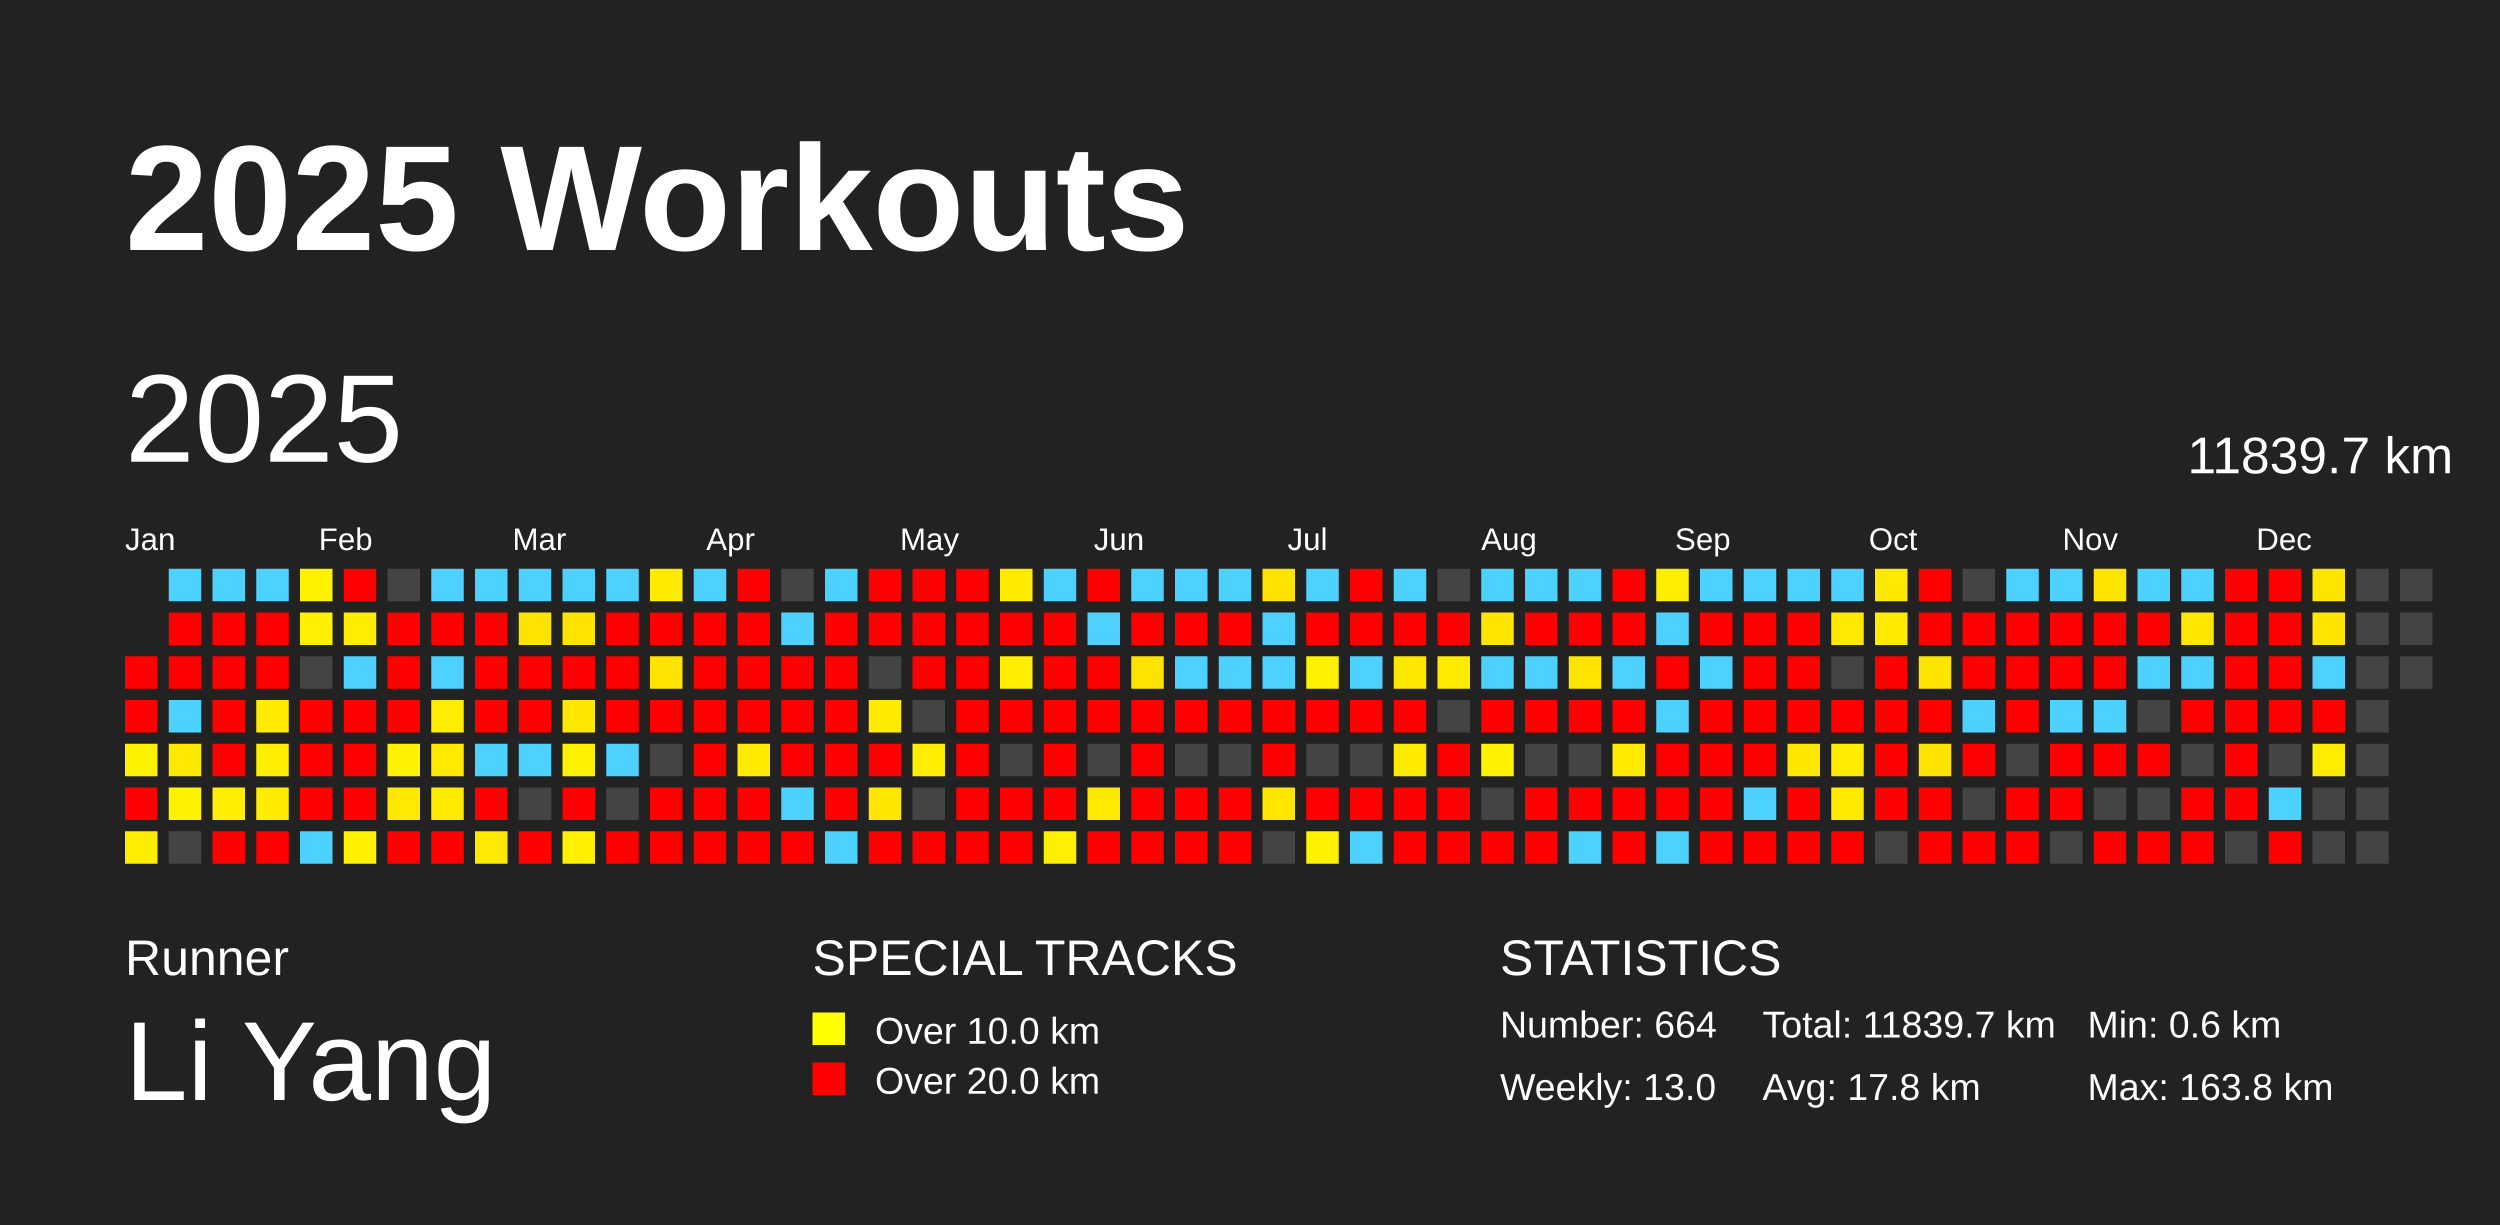
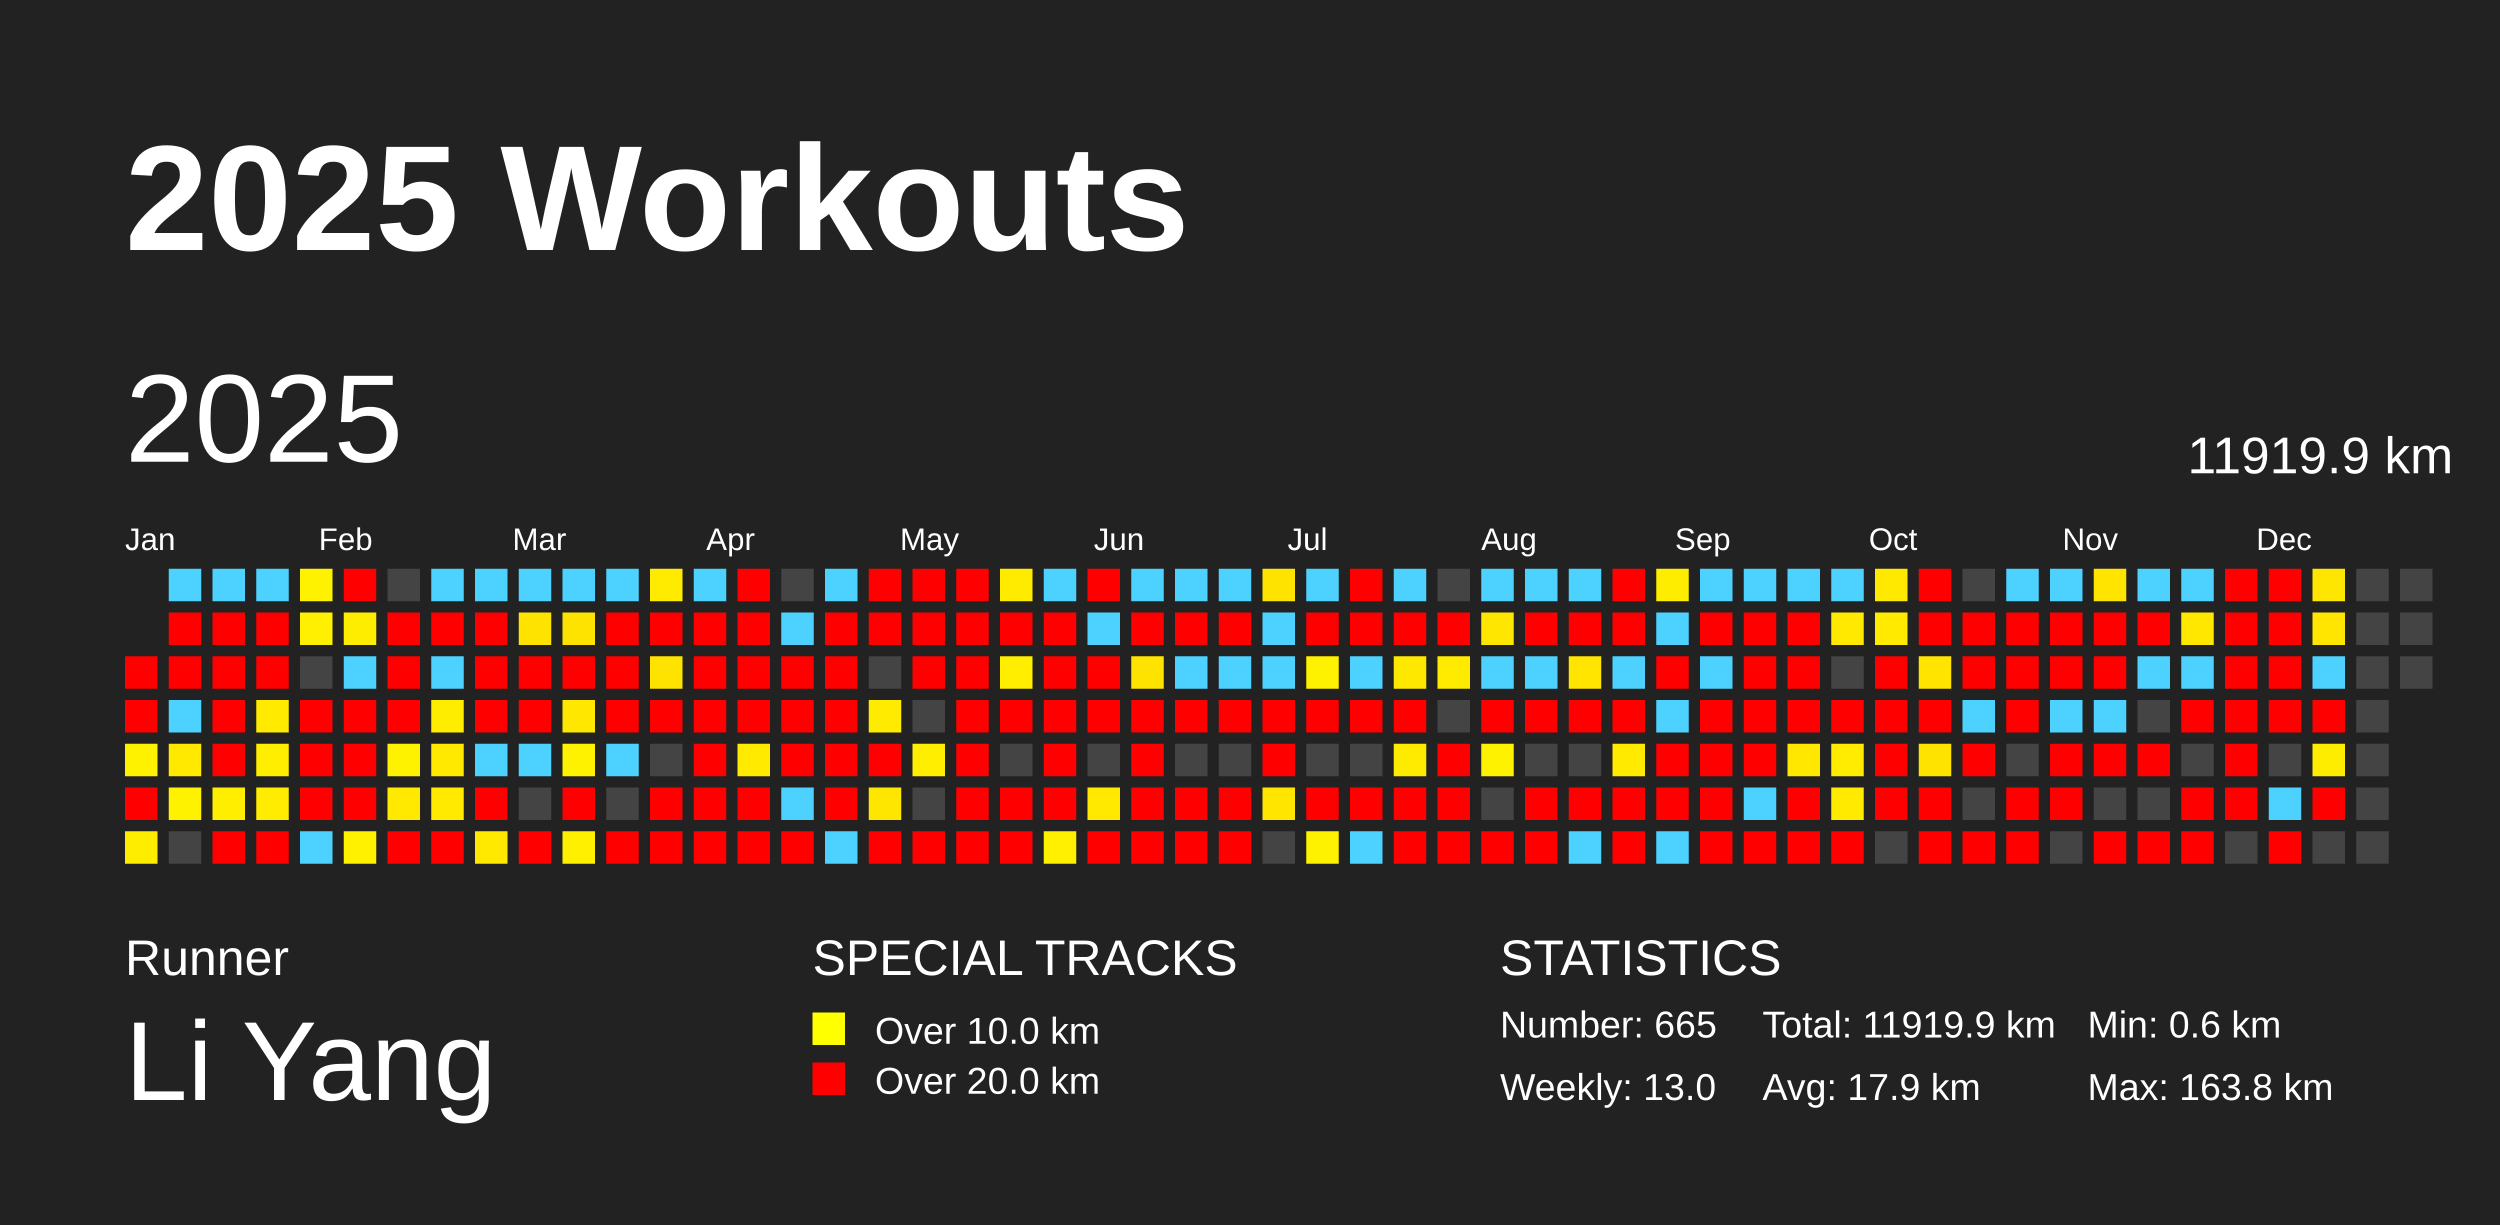
<svg xmlns="http://www.w3.org/2000/svg" baseProfile="full" height="98mm" version="1.1" viewBox="0,0,200,98" width="200mm">
  <defs />
  <rect fill="#222222" height="98" width="200" x="0" y="0" />
  <text fill="#FFFFFF" style="font-size:12px; font-family:Arial; font-weight:bold;" x="10" y="20">2025 Workouts</text>
  <text fill="#FFFFFF" style="font-size:4px; font-family:Arial" x="10" y="78">Runner</text>
  <text fill="#FFFFFF" style="font-size:9px; font-family:Arial" x="10" y="88">Li Yang</text>
  <text fill="#FFFFFF" style="font-size:4px; font-family:Arial" x="65" y="78">SPECIAL TRACKS</text>
  <rect fill="yellow" height="2.6" width="2.6" x="65" y="81" />
  <text fill="#FFFFFF" style="font-size:3px; font-family:Arial" x="70" y="83.5">Over 10.0 km</text>
  <rect fill="red" height="2.6" width="2.6" x="65" y="85" />
  <text fill="#FFFFFF" style="font-size:3px; font-family:Arial" x="70" y="87.5">Over 20.0 km</text>
  <text fill="#FFFFFF" style="font-size:4px; font-family:Arial" x="120" y="78">STATISTICS</text>
-   <text fill="#FFFFFF" style="font-size:3px; font-family:Arial" x="120" y="83">Number: 664</text>
+   <text fill="#FFFFFF" style="font-size:3px; font-family:Arial" x="120" y="83">Number: 665</text>
  <text fill="#FFFFFF" style="font-size:3px; font-family:Arial" x="120" y="88">Weekly: 13.0</text>
-   <text fill="#FFFFFF" style="font-size:3px; font-family:Arial" x="141" y="83">Total: 11839.7 km</text>
-   <text fill="#FFFFFF" style="font-size:3px; font-family:Arial" x="141" y="88">Avg: 17.8 km</text>
+   <text fill="#FFFFFF" style="font-size:3px; font-family:Arial" x="141" y="83">Total: 11919.9 km</text>
+   <text fill="#FFFFFF" style="font-size:3px; font-family:Arial" x="141" y="88">Avg: 17.9 km</text>
  <text fill="#FFFFFF" style="font-size:3px; font-family:Arial" x="167" y="83">Min: 0.6 km</text>
  <text fill="#FFFFFF" style="font-size:3px; font-family:Arial" x="167" y="88">Max: 163.8 km</text>
  <text dominant-baseline="hanging" fill="#FFFFFF" style="font-size:10.0px; font-family:Arial;" x="10" y="30">2025</text>
-   <text dominant-baseline="hanging" fill="#FFFFFF" style="font-size:4.125px; font-family:Arial;" x="175" y="35">11839.7 km</text>
+   <text dominant-baseline="hanging" fill="#FFFFFF" style="font-size:4.125px; font-family:Arial;" x="175" y="35">11919.9 km</text>
  <text fill="#FFFFFF" style="font-size:2.5px; font-family:Arial" x="10.0" y="44">Jan</text>
  <text fill="#FFFFFF" style="font-size:2.5px; font-family:Arial" x="25.5" y="44">Feb</text>
  <text fill="#FFFFFF" style="font-size:2.5px; font-family:Arial" x="41.0" y="44">Mar</text>
  <text fill="#FFFFFF" style="font-size:2.5px; font-family:Arial" x="56.5" y="44">Apr</text>
  <text fill="#FFFFFF" style="font-size:2.5px; font-family:Arial" x="72.0" y="44">May</text>
  <text fill="#FFFFFF" style="font-size:2.5px; font-family:Arial" x="87.5" y="44">Jun</text>
  <text fill="#FFFFFF" style="font-size:2.5px; font-family:Arial" x="103.0" y="44">Jul</text>
  <text fill="#FFFFFF" style="font-size:2.5px; font-family:Arial" x="118.5" y="44">Aug</text>
  <text fill="#FFFFFF" style="font-size:2.5px; font-family:Arial" x="134.0" y="44">Sep</text>
  <text fill="#FFFFFF" style="font-size:2.5px; font-family:Arial" x="149.5" y="44">Oct</text>
  <text fill="#FFFFFF" style="font-size:2.5px; font-family:Arial" x="165.0" y="44">Nov</text>
  <text fill="#FFFFFF" style="font-size:2.5px; font-family:Arial" x="180.5" y="44">Dec</text>
  <rect fill="red" height="2.6" width="2.6" x="10.0" y="52.5" />
  <rect fill="red" height="2.6" width="2.6" x="10.0" y="56.0" />
  <rect fill="#fff200" height="2.6" width="2.6" x="10.0" y="59.5" />
  <rect fill="red" height="2.6" width="2.6" x="10.0" y="63.0" />
  <rect fill="#ffed00" height="2.6" width="2.6" x="10.0" y="66.5" />
  <rect fill="#4dd2ff" height="2.6" width="2.6" x="13.5" y="45.5" />
  <rect fill="red" height="2.6" width="2.6" x="13.5" y="49.0" />
  <rect fill="red" height="2.6" width="2.6" x="13.5" y="52.5" />
  <rect fill="#4dd2ff" height="2.6" width="2.6" x="13.5" y="56.0" />
  <rect fill="#ffe900" height="2.6" width="2.6" x="13.5" y="59.5" />
  <rect fill="#fff200" height="2.6" width="2.6" x="13.5" y="63.0" />
  <rect fill="#444444" height="2.6" width="2.6" x="13.5" y="66.5" />
  <rect fill="#4dd2ff" height="2.6" width="2.6" x="17.0" y="45.5" />
  <rect fill="red" height="2.6" width="2.6" x="17.0" y="49.0" />
  <rect fill="red" height="2.6" width="2.6" x="17.0" y="52.5" />
  <rect fill="red" height="2.6" width="2.6" x="17.0" y="56.0" />
  <rect fill="red" height="2.6" width="2.6" x="17.0" y="59.5" />
  <rect fill="#ffee00" height="2.6" width="2.6" x="17.0" y="63.0" />
  <rect fill="red" height="2.6" width="2.6" x="17.0" y="66.5" />
  <rect fill="#4dd2ff" height="2.6" width="2.6" x="20.5" y="45.5" />
  <rect fill="red" height="2.6" width="2.6" x="20.5" y="49.0" />
  <rect fill="red" height="2.6" width="2.6" x="20.5" y="52.5" />
  <rect fill="#ffea00" height="2.6" width="2.6" x="20.5" y="56.0" />
  <rect fill="#ffee00" height="2.6" width="2.6" x="20.5" y="59.5" />
  <rect fill="#ffec00" height="2.6" width="2.6" x="20.5" y="63.0" />
  <rect fill="red" height="2.6" width="2.6" x="20.5" y="66.5" />
  <rect fill="#fff200" height="2.6" width="2.6" x="24.0" y="45.5" />
  <rect fill="#ffef00" height="2.6" width="2.6" x="24.0" y="49.0" />
  <rect fill="#444444" height="2.6" width="2.6" x="24.0" y="52.5" />
  <rect fill="red" height="2.6" width="2.6" x="24.0" y="56.0" />
  <rect fill="red" height="2.6" width="2.6" x="24.0" y="59.5" />
  <rect fill="red" height="2.6" width="2.6" x="24.0" y="63.0" />
  <rect fill="#4dd2ff" height="2.6" width="2.6" x="24.0" y="66.5" />
  <rect fill="red" height="2.6" width="2.6" x="27.5" y="45.5" />
  <rect fill="#ffed00" height="2.6" width="2.6" x="27.5" y="49.0" />
  <rect fill="#4dd2ff" height="2.6" width="2.6" x="27.5" y="52.5" />
  <rect fill="red" height="2.6" width="2.6" x="27.5" y="56.0" />
  <rect fill="red" height="2.6" width="2.6" x="27.5" y="59.5" />
  <rect fill="red" height="2.6" width="2.6" x="27.5" y="63.0" />
  <rect fill="#fff100" height="2.6" width="2.6" x="27.5" y="66.5" />
  <rect fill="#444444" height="2.6" width="2.6" x="31.0" y="45.5" />
  <rect fill="red" height="2.6" width="2.6" x="31.0" y="49.0" />
  <rect fill="red" height="2.6" width="2.6" x="31.0" y="52.5" />
  <rect fill="red" height="2.6" width="2.6" x="31.0" y="56.0" />
  <rect fill="#fff200" height="2.6" width="2.6" x="31.0" y="59.5" />
  <rect fill="#ffe900" height="2.6" width="2.6" x="31.0" y="63.0" />
  <rect fill="red" height="2.6" width="2.6" x="31.0" y="66.5" />
  <rect fill="#4dd2ff" height="2.6" width="2.6" x="34.5" y="45.5" />
  <rect fill="red" height="2.6" width="2.6" x="34.5" y="49.0" />
  <rect fill="#4dd2ff" height="2.6" width="2.6" x="34.5" y="52.5" />
  <rect fill="#ffed00" height="2.6" width="2.6" x="34.5" y="56.0" />
  <rect fill="#ffe900" height="2.6" width="2.6" x="34.5" y="59.5" />
  <rect fill="#ffea00" height="2.6" width="2.6" x="34.5" y="63.0" />
  <rect fill="red" height="2.6" width="2.6" x="34.5" y="66.5" />
  <rect fill="#4dd2ff" height="2.6" width="2.6" x="38.0" y="45.5" />
  <rect fill="red" height="2.6" width="2.6" x="38.0" y="49.0" />
  <rect fill="red" height="2.6" width="2.6" x="38.0" y="52.5" />
  <rect fill="red" height="2.6" width="2.6" x="38.0" y="56.0" />
  <rect fill="#4dd2ff" height="2.6" width="2.6" x="38.0" y="59.5" />
  <rect fill="red" height="2.6" width="2.6" x="38.0" y="63.0" />
  <rect fill="#ffe900" height="2.6" width="2.6" x="38.0" y="66.5" />
  <rect fill="#4dd2ff" height="2.6" width="2.6" x="41.5" y="45.5" />
  <rect fill="#ffe300" height="2.6" width="2.6" x="41.5" y="49.0" />
  <rect fill="red" height="2.6" width="2.6" x="41.5" y="52.5" />
  <rect fill="red" height="2.6" width="2.6" x="41.5" y="56.0" />
  <rect fill="#4dd2ff" height="2.6" width="2.6" x="41.5" y="59.5" />
  <rect fill="#444444" height="2.6" width="2.6" x="41.5" y="63.0" />
  <rect fill="red" height="2.6" width="2.6" x="41.5" y="66.5" />
  <rect fill="#4dd2ff" height="2.6" width="2.6" x="45.0" y="45.5" />
  <rect fill="#ffe300" height="2.6" width="2.6" x="45.0" y="49.0" />
  <rect fill="red" height="2.6" width="2.6" x="45.0" y="52.5" />
  <rect fill="#ffe700" height="2.6" width="2.6" x="45.0" y="56.0" />
  <rect fill="#fff200" height="2.6" width="2.6" x="45.0" y="59.5" />
  <rect fill="red" height="2.6" width="2.6" x="45.0" y="63.0" />
  <rect fill="#fff000" height="2.6" width="2.6" x="45.0" y="66.5" />
  <rect fill="#4dd2ff" height="2.6" width="2.6" x="48.5" y="45.5" />
  <rect fill="red" height="2.6" width="2.6" x="48.5" y="49.0" />
  <rect fill="red" height="2.6" width="2.6" x="48.5" y="52.5" />
  <rect fill="red" height="2.6" width="2.6" x="48.5" y="56.0" />
  <rect fill="#4dd2ff" height="2.6" width="2.6" x="48.5" y="59.5" />
  <rect fill="#444444" height="2.6" width="2.6" x="48.5" y="63.0" />
  <rect fill="red" height="2.6" width="2.6" x="48.5" y="66.5" />
  <rect fill="#ffeb00" height="2.6" width="2.6" x="52.0" y="45.5" />
  <rect fill="red" height="2.6" width="2.6" x="52.0" y="49.0" />
  <rect fill="#ffe300" height="2.6" width="2.6" x="52.0" y="52.5" />
  <rect fill="red" height="2.6" width="2.6" x="52.0" y="56.0" />
  <rect fill="#444444" height="2.6" width="2.6" x="52.0" y="59.5" />
  <rect fill="red" height="2.6" width="2.6" x="52.0" y="63.0" />
  <rect fill="red" height="2.6" width="2.6" x="52.0" y="66.5" />
  <rect fill="#4dd2ff" height="2.6" width="2.6" x="55.5" y="45.5" />
  <rect fill="red" height="2.6" width="2.6" x="55.5" y="49.0" />
  <rect fill="red" height="2.6" width="2.6" x="55.5" y="52.5" />
  <rect fill="red" height="2.6" width="2.6" x="55.5" y="56.0" />
  <rect fill="red" height="2.6" width="2.6" x="55.5" y="59.5" />
  <rect fill="red" height="2.6" width="2.6" x="55.5" y="63.0" />
  <rect fill="red" height="2.6" width="2.6" x="55.5" y="66.5" />
  <rect fill="red" height="2.6" width="2.6" x="59.0" y="45.5" />
  <rect fill="red" height="2.6" width="2.6" x="59.0" y="49.0" />
  <rect fill="red" height="2.6" width="2.6" x="59.0" y="52.5" />
  <rect fill="red" height="2.6" width="2.6" x="59.0" y="56.0" />
  <rect fill="#ffea00" height="2.6" width="2.6" x="59.0" y="59.5" />
  <rect fill="red" height="2.6" width="2.6" x="59.0" y="63.0" />
  <rect fill="red" height="2.6" width="2.6" x="59.0" y="66.5" />
  <rect fill="#444444" height="2.6" width="2.6" x="62.5" y="45.5" />
  <rect fill="#4dd2ff" height="2.6" width="2.6" x="62.5" y="49.0" />
  <rect fill="red" height="2.6" width="2.6" x="62.5" y="52.5" />
  <rect fill="red" height="2.6" width="2.6" x="62.5" y="56.0" />
  <rect fill="red" height="2.6" width="2.6" x="62.5" y="59.5" />
  <rect fill="#4dd2ff" height="2.6" width="2.6" x="62.5" y="63.0" />
  <rect fill="red" height="2.6" width="2.6" x="62.5" y="66.5" />
  <rect fill="#4dd2ff" height="2.6" width="2.6" x="66.0" y="45.5" />
  <rect fill="red" height="2.6" width="2.6" x="66.0" y="49.0" />
  <rect fill="red" height="2.6" width="2.6" x="66.0" y="52.5" />
  <rect fill="red" height="2.6" width="2.6" x="66.0" y="56.0" />
  <rect fill="red" height="2.6" width="2.6" x="66.0" y="59.5" />
  <rect fill="red" height="2.6" width="2.6" x="66.0" y="63.0" />
  <rect fill="#4dd2ff" height="2.6" width="2.6" x="66.0" y="66.5" />
  <rect fill="red" height="2.6" width="2.6" x="69.5" y="45.5" />
  <rect fill="red" height="2.6" width="2.6" x="69.5" y="49.0" />
  <rect fill="#444444" height="2.6" width="2.6" x="69.5" y="52.5" />
  <rect fill="#ffeb00" height="2.6" width="2.6" x="69.5" y="56.0" />
  <rect fill="red" height="2.6" width="2.6" x="69.5" y="59.5" />
  <rect fill="#ffe600" height="2.6" width="2.6" x="69.5" y="63.0" />
  <rect fill="red" height="2.6" width="2.6" x="69.5" y="66.5" />
  <rect fill="red" height="2.6" width="2.6" x="73.0" y="45.5" />
  <rect fill="red" height="2.6" width="2.6" x="73.0" y="49.0" />
  <rect fill="red" height="2.6" width="2.6" x="73.0" y="52.5" />
  <rect fill="#444444" height="2.6" width="2.6" x="73.0" y="56.0" />
  <rect fill="#ffee00" height="2.6" width="2.6" x="73.0" y="59.5" />
  <rect fill="#444444" height="2.6" width="2.6" x="73.0" y="63.0" />
  <rect fill="red" height="2.6" width="2.6" x="73.0" y="66.5" />
  <rect fill="red" height="2.6" width="2.6" x="76.5" y="45.5" />
  <rect fill="red" height="2.6" width="2.6" x="76.5" y="49.0" />
  <rect fill="red" height="2.6" width="2.6" x="76.5" y="52.5" />
  <rect fill="red" height="2.6" width="2.6" x="76.5" y="56.0" />
  <rect fill="red" height="2.6" width="2.6" x="76.5" y="59.5" />
  <rect fill="red" height="2.6" width="2.6" x="76.5" y="63.0" />
  <rect fill="red" height="2.6" width="2.6" x="76.5" y="66.5" />
  <rect fill="#ffeb00" height="2.6" width="2.6" x="80.0" y="45.5" />
  <rect fill="red" height="2.6" width="2.6" x="80.0" y="49.0" />
  <rect fill="#ffee00" height="2.6" width="2.6" x="80.0" y="52.5" />
  <rect fill="red" height="2.6" width="2.6" x="80.0" y="56.0" />
  <rect fill="#444444" height="2.6" width="2.6" x="80.0" y="59.5" />
  <rect fill="red" height="2.6" width="2.6" x="80.0" y="63.0" />
  <rect fill="red" height="2.6" width="2.6" x="80.0" y="66.5" />
  <rect fill="#4dd2ff" height="2.6" width="2.6" x="83.5" y="45.5" />
  <rect fill="red" height="2.6" width="2.6" x="83.5" y="49.0" />
  <rect fill="red" height="2.6" width="2.6" x="83.5" y="52.5" />
  <rect fill="red" height="2.6" width="2.6" x="83.5" y="56.0" />
  <rect fill="red" height="2.6" width="2.6" x="83.5" y="59.5" />
  <rect fill="red" height="2.6" width="2.6" x="83.5" y="63.0" />
  <rect fill="#ffef00" height="2.6" width="2.6" x="83.5" y="66.5" />
  <rect fill="red" height="2.6" width="2.6" x="87.0" y="45.5" />
  <rect fill="#4dd2ff" height="2.6" width="2.6" x="87.0" y="49.0" />
  <rect fill="red" height="2.6" width="2.6" x="87.0" y="52.5" />
  <rect fill="red" height="2.6" width="2.6" x="87.0" y="56.0" />
  <rect fill="#444444" height="2.6" width="2.6" x="87.0" y="59.5" />
  <rect fill="#ffe900" height="2.6" width="2.6" x="87.0" y="63.0" />
  <rect fill="red" height="2.6" width="2.6" x="87.0" y="66.5" />
  <rect fill="#4dd2ff" height="2.6" width="2.6" x="90.5" y="45.5" />
  <rect fill="red" height="2.6" width="2.6" x="90.5" y="49.0" />
  <rect fill="#ffe300" height="2.6" width="2.6" x="90.5" y="52.5" />
  <rect fill="red" height="2.6" width="2.6" x="90.5" y="56.0" />
  <rect fill="red" height="2.6" width="2.6" x="90.5" y="59.5" />
  <rect fill="red" height="2.6" width="2.6" x="90.5" y="63.0" />
  <rect fill="red" height="2.6" width="2.6" x="90.5" y="66.5" />
  <rect fill="#4dd2ff" height="2.6" width="2.6" x="94.0" y="45.5" />
  <rect fill="red" height="2.6" width="2.6" x="94.0" y="49.0" />
  <rect fill="#4dd2ff" height="2.6" width="2.6" x="94.0" y="52.5" />
  <rect fill="red" height="2.6" width="2.6" x="94.0" y="56.0" />
  <rect fill="#444444" height="2.6" width="2.6" x="94.0" y="59.5" />
  <rect fill="red" height="2.6" width="2.6" x="94.0" y="63.0" />
  <rect fill="red" height="2.6" width="2.6" x="94.0" y="66.5" />
  <rect fill="#4dd2ff" height="2.6" width="2.6" x="97.5" y="45.5" />
  <rect fill="red" height="2.6" width="2.6" x="97.5" y="49.0" />
  <rect fill="#4dd2ff" height="2.6" width="2.6" x="97.5" y="52.5" />
  <rect fill="red" height="2.6" width="2.6" x="97.5" y="56.0" />
  <rect fill="#444444" height="2.6" width="2.6" x="97.5" y="59.5" />
  <rect fill="red" height="2.6" width="2.6" x="97.5" y="63.0" />
  <rect fill="red" height="2.6" width="2.6" x="97.5" y="66.5" />
  <rect fill="#ffe300" height="2.6" width="2.6" x="101.0" y="45.5" />
  <rect fill="#4dd2ff" height="2.6" width="2.6" x="101.0" y="49.0" />
  <rect fill="#4dd2ff" height="2.6" width="2.6" x="101.0" y="52.5" />
  <rect fill="red" height="2.6" width="2.6" x="101.0" y="56.0" />
  <rect fill="red" height="2.6" width="2.6" x="101.0" y="59.5" />
  <rect fill="#ffe500" height="2.6" width="2.6" x="101.0" y="63.0" />
  <rect fill="#444444" height="2.6" width="2.6" x="101.0" y="66.5" />
  <rect fill="#4dd2ff" height="2.6" width="2.6" x="104.5" y="45.5" />
  <rect fill="red" height="2.6" width="2.6" x="104.5" y="49.0" />
  <rect fill="#fff200" height="2.6" width="2.6" x="104.5" y="52.5" />
  <rect fill="red" height="2.6" width="2.6" x="104.5" y="56.0" />
  <rect fill="#444444" height="2.6" width="2.6" x="104.5" y="59.5" />
  <rect fill="red" height="2.6" width="2.6" x="104.5" y="63.0" />
  <rect fill="#fff200" height="2.6" width="2.6" x="104.5" y="66.5" />
  <rect fill="red" height="2.6" width="2.6" x="108.0" y="45.5" />
  <rect fill="red" height="2.6" width="2.6" x="108.0" y="49.0" />
  <rect fill="#4dd2ff" height="2.6" width="2.6" x="108.0" y="52.5" />
  <rect fill="red" height="2.6" width="2.6" x="108.0" y="56.0" />
  <rect fill="#444444" height="2.6" width="2.6" x="108.0" y="59.5" />
  <rect fill="red" height="2.6" width="2.6" x="108.0" y="63.0" />
  <rect fill="#4dd2ff" height="2.6" width="2.6" x="108.0" y="66.5" />
  <rect fill="#4dd2ff" height="2.6" width="2.6" x="111.5" y="45.5" />
  <rect fill="red" height="2.6" width="2.6" x="111.5" y="49.0" />
  <rect fill="#ffe800" height="2.6" width="2.6" x="111.5" y="52.5" />
  <rect fill="red" height="2.6" width="2.6" x="111.5" y="56.0" />
  <rect fill="#ffeb00" height="2.6" width="2.6" x="111.5" y="59.5" />
  <rect fill="red" height="2.6" width="2.6" x="111.5" y="63.0" />
  <rect fill="red" height="2.6" width="2.6" x="111.5" y="66.5" />
  <rect fill="#444444" height="2.6" width="2.6" x="115.0" y="45.5" />
  <rect fill="red" height="2.6" width="2.6" x="115.0" y="49.0" />
  <rect fill="#ffeb00" height="2.6" width="2.6" x="115.0" y="52.5" />
  <rect fill="#444444" height="2.6" width="2.6" x="115.0" y="56.0" />
  <rect fill="red" height="2.6" width="2.6" x="115.0" y="59.5" />
  <rect fill="red" height="2.6" width="2.6" x="115.0" y="63.0" />
  <rect fill="red" height="2.6" width="2.6" x="115.0" y="66.5" />
  <rect fill="#4dd2ff" height="2.6" width="2.6" x="118.5" y="45.5" />
  <rect fill="#ffe600" height="2.6" width="2.6" x="118.5" y="49.0" />
  <rect fill="#4dd2ff" height="2.6" width="2.6" x="118.5" y="52.5" />
  <rect fill="red" height="2.6" width="2.6" x="118.5" y="56.0" />
  <rect fill="#fff200" height="2.6" width="2.6" x="118.5" y="59.5" />
  <rect fill="#444444" height="2.6" width="2.6" x="118.5" y="63.0" />
  <rect fill="red" height="2.6" width="2.6" x="118.5" y="66.5" />
  <rect fill="#4dd2ff" height="2.6" width="2.6" x="122.0" y="45.5" />
  <rect fill="red" height="2.6" width="2.6" x="122.0" y="49.0" />
  <rect fill="#4dd2ff" height="2.6" width="2.6" x="122.0" y="52.5" />
  <rect fill="red" height="2.6" width="2.6" x="122.0" y="56.0" />
  <rect fill="#444444" height="2.6" width="2.6" x="122.0" y="59.5" />
  <rect fill="red" height="2.6" width="2.6" x="122.0" y="63.0" />
  <rect fill="red" height="2.6" width="2.6" x="122.0" y="66.5" />
  <rect fill="#4dd2ff" height="2.6" width="2.6" x="125.5" y="45.5" />
  <rect fill="red" height="2.6" width="2.6" x="125.5" y="49.0" />
  <rect fill="#ffe500" height="2.6" width="2.6" x="125.5" y="52.5" />
  <rect fill="red" height="2.6" width="2.6" x="125.5" y="56.0" />
  <rect fill="#444444" height="2.6" width="2.6" x="125.5" y="59.5" />
  <rect fill="red" height="2.6" width="2.6" x="125.5" y="63.0" />
  <rect fill="#4dd2ff" height="2.6" width="2.6" x="125.5" y="66.5" />
  <rect fill="red" height="2.6" width="2.6" x="129.0" y="45.5" />
  <rect fill="red" height="2.6" width="2.6" x="129.0" y="49.0" />
  <rect fill="#4dd2ff" height="2.6" width="2.6" x="129.0" y="52.5" />
  <rect fill="red" height="2.6" width="2.6" x="129.0" y="56.0" />
  <rect fill="#ffea00" height="2.6" width="2.6" x="129.0" y="59.5" />
  <rect fill="red" height="2.6" width="2.6" x="129.0" y="63.0" />
  <rect fill="red" height="2.6" width="2.6" x="129.0" y="66.5" />
  <rect fill="#ffed00" height="2.6" width="2.6" x="132.5" y="45.5" />
  <rect fill="#4dd2ff" height="2.6" width="2.6" x="132.5" y="49.0" />
  <rect fill="red" height="2.6" width="2.6" x="132.5" y="52.5" />
  <rect fill="#4dd2ff" height="2.6" width="2.6" x="132.5" y="56.0" />
  <rect fill="red" height="2.6" width="2.6" x="132.5" y="59.5" />
  <rect fill="red" height="2.6" width="2.6" x="132.5" y="63.0" />
  <rect fill="#4dd2ff" height="2.6" width="2.6" x="132.5" y="66.5" />
  <rect fill="#4dd2ff" height="2.6" width="2.6" x="136.0" y="45.5" />
  <rect fill="red" height="2.6" width="2.6" x="136.0" y="49.0" />
  <rect fill="#4dd2ff" height="2.6" width="2.6" x="136.0" y="52.5" />
  <rect fill="red" height="2.6" width="2.6" x="136.0" y="56.0" />
  <rect fill="red" height="2.6" width="2.6" x="136.0" y="59.5" />
  <rect fill="red" height="2.6" width="2.6" x="136.0" y="63.0" />
  <rect fill="red" height="2.6" width="2.6" x="136.0" y="66.5" />
  <rect fill="#4dd2ff" height="2.6" width="2.6" x="139.5" y="45.5" />
  <rect fill="red" height="2.6" width="2.6" x="139.5" y="49.0" />
  <rect fill="red" height="2.6" width="2.6" x="139.5" y="52.5" />
  <rect fill="red" height="2.6" width="2.6" x="139.5" y="56.0" />
  <rect fill="red" height="2.6" width="2.6" x="139.5" y="59.5" />
  <rect fill="#4dd2ff" height="2.6" width="2.6" x="139.5" y="63.0" />
  <rect fill="red" height="2.6" width="2.6" x="139.5" y="66.5" />
  <rect fill="#4dd2ff" height="2.6" width="2.6" x="143.0" y="45.5" />
  <rect fill="red" height="2.6" width="2.6" x="143.0" y="49.0" />
  <rect fill="red" height="2.6" width="2.6" x="143.0" y="52.5" />
  <rect fill="red" height="2.6" width="2.6" x="143.0" y="56.0" />
  <rect fill="#ffe700" height="2.6" width="2.6" x="143.0" y="59.5" />
  <rect fill="red" height="2.6" width="2.6" x="143.0" y="63.0" />
  <rect fill="red" height="2.6" width="2.6" x="143.0" y="66.5" />
  <rect fill="#4dd2ff" height="2.6" width="2.6" x="146.5" y="45.5" />
  <rect fill="#ffe900" height="2.6" width="2.6" x="146.5" y="49.0" />
  <rect fill="#444444" height="2.6" width="2.6" x="146.5" y="52.5" />
  <rect fill="red" height="2.6" width="2.6" x="146.5" y="56.0" />
  <rect fill="#ffec00" height="2.6" width="2.6" x="146.5" y="59.5" />
  <rect fill="#ffea00" height="2.6" width="2.6" x="146.5" y="63.0" />
  <rect fill="red" height="2.6" width="2.6" x="146.5" y="66.5" />
  <rect fill="#ffe900" height="2.6" width="2.6" x="150.0" y="45.5" />
  <rect fill="#ffea00" height="2.6" width="2.6" x="150.0" y="49.0" />
  <rect fill="red" height="2.6" width="2.6" x="150.0" y="52.5" />
  <rect fill="red" height="2.6" width="2.6" x="150.0" y="56.0" />
  <rect fill="red" height="2.6" width="2.6" x="150.0" y="59.5" />
  <rect fill="red" height="2.6" width="2.6" x="150.0" y="63.0" />
  <rect fill="#444444" height="2.6" width="2.6" x="150.0" y="66.5" />
  <rect fill="red" height="2.6" width="2.6" x="153.5" y="45.5" />
  <rect fill="red" height="2.6" width="2.6" x="153.5" y="49.0" />
  <rect fill="#ffe400" height="2.6" width="2.6" x="153.5" y="52.5" />
  <rect fill="red" height="2.6" width="2.6" x="153.5" y="56.0" />
  <rect fill="#ffe300" height="2.6" width="2.6" x="153.5" y="59.5" />
  <rect fill="red" height="2.6" width="2.6" x="153.5" y="63.0" />
  <rect fill="red" height="2.6" width="2.6" x="153.5" y="66.5" />
  <rect fill="#444444" height="2.6" width="2.6" x="157.0" y="45.5" />
  <rect fill="red" height="2.6" width="2.6" x="157.0" y="49.0" />
  <rect fill="red" height="2.6" width="2.6" x="157.0" y="52.5" />
  <rect fill="#4dd2ff" height="2.6" width="2.6" x="157.0" y="56.0" />
  <rect fill="red" height="2.6" width="2.6" x="157.0" y="59.5" />
  <rect fill="#444444" height="2.6" width="2.6" x="157.0" y="63.0" />
  <rect fill="red" height="2.6" width="2.6" x="157.0" y="66.5" />
  <rect fill="#4dd2ff" height="2.6" width="2.6" x="160.5" y="45.5" />
  <rect fill="red" height="2.6" width="2.6" x="160.5" y="49.0" />
  <rect fill="red" height="2.6" width="2.6" x="160.5" y="52.5" />
  <rect fill="red" height="2.6" width="2.6" x="160.5" y="56.0" />
  <rect fill="#444444" height="2.6" width="2.6" x="160.5" y="59.5" />
  <rect fill="red" height="2.6" width="2.6" x="160.5" y="63.0" />
  <rect fill="red" height="2.6" width="2.6" x="160.5" y="66.5" />
  <rect fill="#4dd2ff" height="2.6" width="2.6" x="164.0" y="45.5" />
  <rect fill="red" height="2.6" width="2.6" x="164.0" y="49.0" />
  <rect fill="red" height="2.6" width="2.6" x="164.0" y="52.5" />
  <rect fill="#4dd2ff" height="2.6" width="2.6" x="164.0" y="56.0" />
  <rect fill="red" height="2.6" width="2.6" x="164.0" y="59.5" />
  <rect fill="red" height="2.6" width="2.6" x="164.0" y="63.0" />
  <rect fill="#444444" height="2.6" width="2.6" x="164.0" y="66.5" />
  <rect fill="#ffe400" height="2.6" width="2.6" x="167.5" y="45.5" />
  <rect fill="red" height="2.6" width="2.6" x="167.5" y="49.0" />
  <rect fill="red" height="2.6" width="2.6" x="167.5" y="52.5" />
  <rect fill="#4dd2ff" height="2.6" width="2.6" x="167.5" y="56.0" />
  <rect fill="red" height="2.6" width="2.6" x="167.5" y="59.5" />
  <rect fill="#444444" height="2.6" width="2.6" x="167.5" y="63.0" />
  <rect fill="red" height="2.6" width="2.6" x="167.5" y="66.5" />
  <rect fill="#4dd2ff" height="2.6" width="2.6" x="171.0" y="45.5" />
  <rect fill="red" height="2.6" width="2.6" x="171.0" y="49.0" />
  <rect fill="#4dd2ff" height="2.6" width="2.6" x="171.0" y="52.5" />
  <rect fill="#444444" height="2.6" width="2.6" x="171.0" y="56.0" />
  <rect fill="red" height="2.6" width="2.6" x="171.0" y="59.5" />
  <rect fill="#444444" height="2.6" width="2.6" x="171.0" y="63.0" />
  <rect fill="red" height="2.6" width="2.6" x="171.0" y="66.5" />
  <rect fill="#4dd2ff" height="2.6" width="2.6" x="174.5" y="45.5" />
  <rect fill="#ffe700" height="2.6" width="2.6" x="174.5" y="49.0" />
  <rect fill="#4dd2ff" height="2.6" width="2.6" x="174.5" y="52.5" />
  <rect fill="red" height="2.6" width="2.6" x="174.5" y="56.0" />
  <rect fill="#444444" height="2.6" width="2.6" x="174.5" y="59.5" />
  <rect fill="red" height="2.6" width="2.6" x="174.5" y="63.0" />
  <rect fill="red" height="2.6" width="2.6" x="174.5" y="66.5" />
  <rect fill="red" height="2.6" width="2.6" x="178.0" y="45.5" />
  <rect fill="red" height="2.6" width="2.6" x="178.0" y="49.0" />
  <rect fill="red" height="2.6" width="2.6" x="178.0" y="52.5" />
  <rect fill="red" height="2.6" width="2.6" x="178.0" y="56.0" />
  <rect fill="red" height="2.6" width="2.6" x="178.0" y="59.5" />
  <rect fill="red" height="2.6" width="2.6" x="178.0" y="63.0" />
  <rect fill="#444444" height="2.6" width="2.6" x="178.0" y="66.5" />
  <rect fill="red" height="2.6" width="2.6" x="181.5" y="45.5" />
  <rect fill="red" height="2.6" width="2.6" x="181.5" y="49.0" />
  <rect fill="red" height="2.6" width="2.6" x="181.5" y="52.5" />
  <rect fill="red" height="2.6" width="2.6" x="181.5" y="56.0" />
  <rect fill="#444444" height="2.6" width="2.6" x="181.5" y="59.5" />
  <rect fill="#4dd2ff" height="2.6" width="2.6" x="181.5" y="63.0" />
  <rect fill="red" height="2.6" width="2.6" x="181.5" y="66.5" />
  <rect fill="#ffe600" height="2.6" width="2.6" x="185.0" y="45.5" />
  <rect fill="#ffe500" height="2.6" width="2.6" x="185.0" y="49.0" />
  <rect fill="#4dd2ff" height="2.6" width="2.6" x="185.0" y="52.5" />
  <rect fill="red" height="2.6" width="2.6" x="185.0" y="56.0" />
  <rect fill="#ffed00" height="2.6" width="2.6" x="185.0" y="59.5" />
-   <rect fill="#444444" height="2.6" width="2.6" x="185.0" y="63.0" />
+   <rect fill="red" height="2.6" width="2.6" x="185.0" y="63.0" />
  <rect fill="#444444" height="2.6" width="2.6" x="185.0" y="66.5" />
  <rect fill="#444444" height="2.6" width="2.6" x="188.5" y="45.5" />
  <rect fill="#444444" height="2.6" width="2.6" x="188.5" y="49.0" />
  <rect fill="#444444" height="2.6" width="2.6" x="188.5" y="52.5" />
  <rect fill="#444444" height="2.6" width="2.6" x="188.5" y="56.0" />
  <rect fill="#444444" height="2.6" width="2.6" x="188.5" y="59.5" />
  <rect fill="#444444" height="2.6" width="2.6" x="188.5" y="63.0" />
  <rect fill="#444444" height="2.6" width="2.6" x="188.5" y="66.5" />
  <rect fill="#444444" height="2.6" width="2.6" x="192.0" y="45.5" />
  <rect fill="#444444" height="2.6" width="2.6" x="192.0" y="49.0" />
  <rect fill="#444444" height="2.6" width="2.6" x="192.0" y="52.5" />
</svg>
